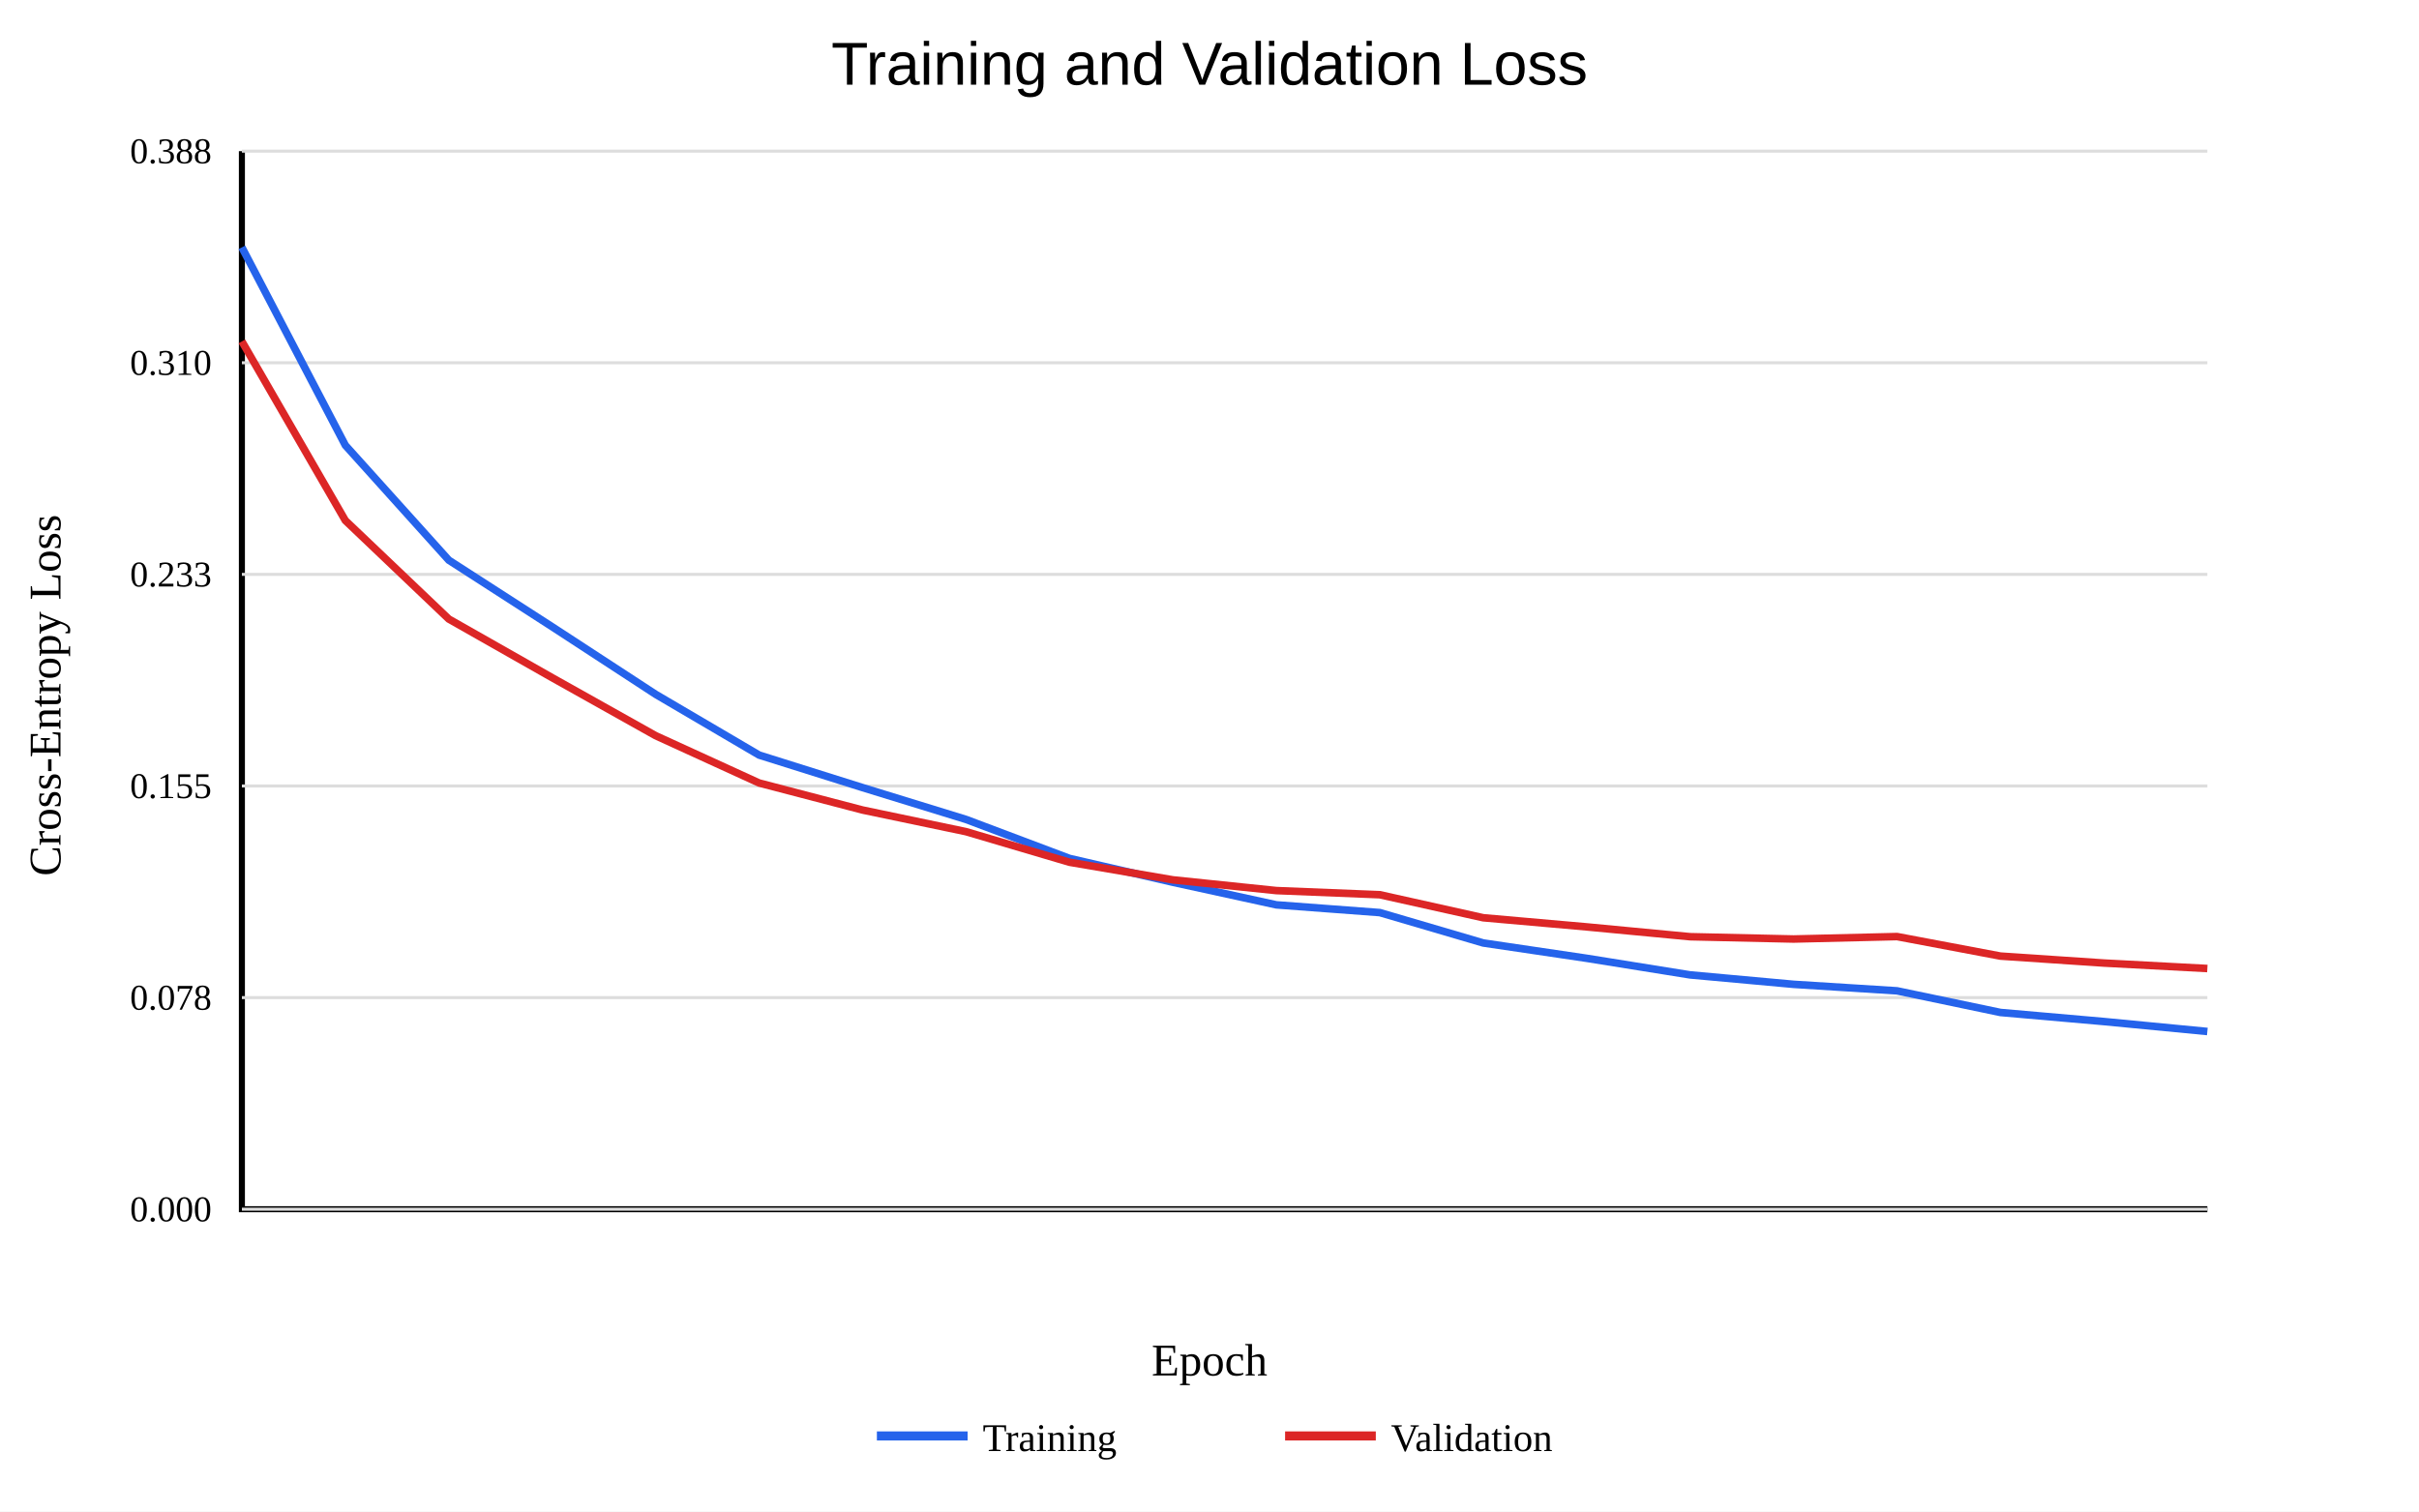
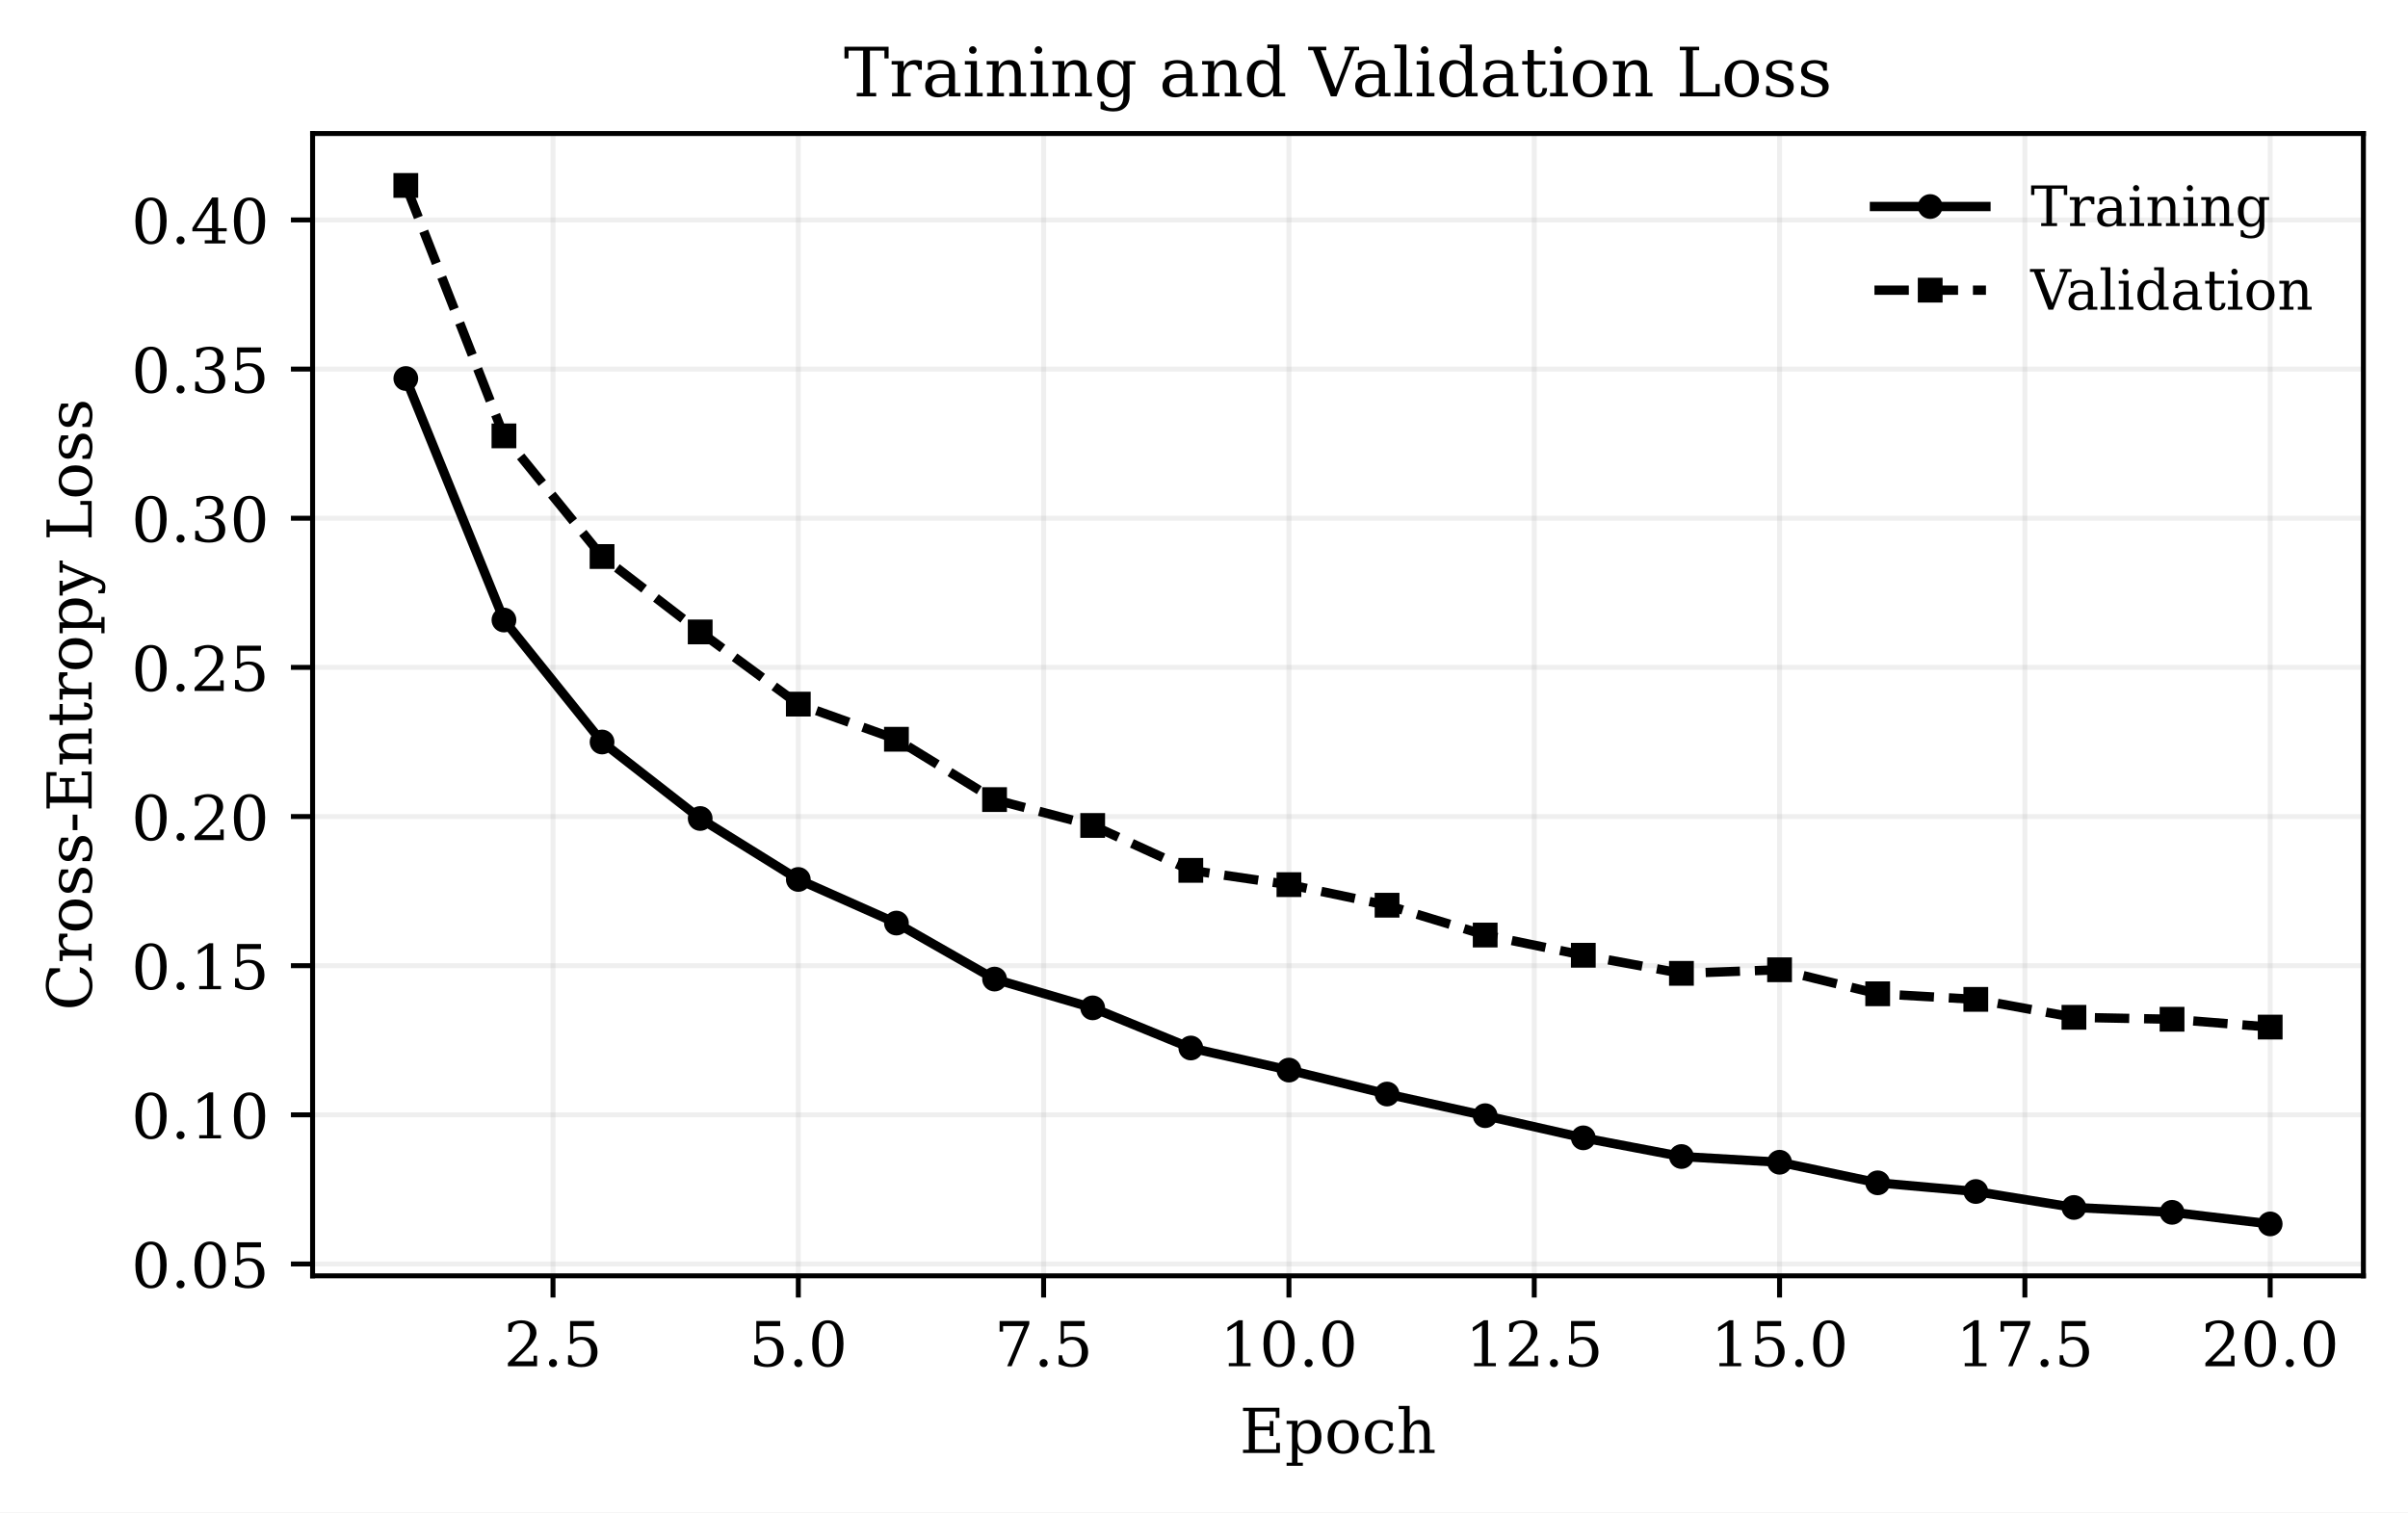
- <svg xmlns="http://www.w3.org/2000/svg" width="800" height="500">
-   <rect width="100%" height="100%" fill="white" />
-   <text x="400" y="28" text-anchor="middle" font-size="20" font-family="Arial">Training and Validation Loss</text>
-   <path d="M80 50 V400 H730" fill="none" stroke="black" stroke-width="2" />
-   <line x1="80" y1="400.00" x2="730" y2="400.00" stroke="#dddddd" />
-   <text x="70" y="404.00" text-anchor="end" font-size="12">0.000</text>
-   <line x1="80" y1="330.00" x2="730" y2="330.00" stroke="#dddddd" />
-   <text x="70" y="334.00" text-anchor="end" font-size="12">0.078</text>
-   <line x1="80" y1="260.00" x2="730" y2="260.00" stroke="#dddddd" />
-   <text x="70" y="264.00" text-anchor="end" font-size="12">0.155</text>
-   <line x1="80" y1="190.00" x2="730" y2="190.00" stroke="#dddddd" />
-   <text x="70" y="194.00" text-anchor="end" font-size="12">0.233</text>
-   <line x1="80" y1="120.00" x2="730" y2="120.00" stroke="#dddddd" />
-   <text x="70" y="124.00" text-anchor="end" font-size="12">0.310</text>
-   <line x1="80" y1="50.00" x2="730" y2="50.00" stroke="#dddddd" />
-   <text x="70" y="54.00" text-anchor="end" font-size="12">0.388</text>
-   <polyline fill="none" stroke="#2563eb" stroke-width="2.5" points="80.00,81.82 114.21,147.30 148.42,185.30 182.63,207.35 216.84,229.68 251.05,249.77 285.26,260.53 319.47,271.06 353.68,283.95 387.89,291.85 422.11,299.32 456.32,301.88 490.53,311.93 524.74,317.00 558.95,322.49 593.16,325.61 627.37,327.76 661.58,334.92 695.79,337.92 730.00,341.21 " />
-   <polyline fill="none" stroke="#dc2626" stroke-width="2.5" points="80.00,112.93 114.21,172.18 148.42,204.77 182.63,224.19 216.84,243.36 251.05,259.01 285.26,267.95 319.47,275.11 353.68,285.22 387.89,291.05 422.11,294.60 456.32,295.97 490.53,303.59 524.74,306.61 558.95,309.86 593.16,310.62 627.37,309.81 661.58,316.27 695.79,318.57 730.00,320.38 " />
-   <text x="400" y="455" text-anchor="middle" font-size="15">Epoch</text>
-   <text x="20" y="230" text-anchor="middle" font-size="15" transform="rotate(-90 20 230)">Cross-Entropy Loss</text>
-   <line x1="290" y1="475" x2="320" y2="475" stroke="#2563eb" stroke-width="3" />
-   <text x="325" y="480" font-size="13">Training</text>
-   <line x1="425" y1="475" x2="455" y2="475" stroke="#dc2626" stroke-width="3" />
-   <text x="460" y="480" font-size="13">Validation</text>
+ <svg xmlns="http://www.w3.org/2000/svg" xmlns:xlink="http://www.w3.org/1999/xlink" width="388.746pt" height="244.197pt" viewBox="0 0 388.746 244.197" version="1.1">
+   <defs>
+     <style type="text/css">*{stroke-linejoin: round; stroke-linecap: butt}</style>
+   </defs>
+   <g id="figure_1">
+     <g id="patch_1">
+       <path d="M 0 244.197  L 388.746 244.197  L 388.746 0  L 0 0  z " style="fill: #ffffff" />
+     </g>
+     <g id="axes_1">
+       <g id="patch_2">
+         <path d="M 50.466 205.996  L 381.546 205.996  L 381.546 21.558  L 50.466 21.558  z " style="fill: #ffffff" />
+       </g>
+       <g id="matplotlib.axis_1">
+         <g id="xtick_1">
+           <g id="line2d_1">
+             <path d="M 89.276 205.996  L 89.276 21.558  " clip-path="url(#p674679a2ee)" style="fill: none; stroke: #b0b0b0; stroke-opacity: 0.2; stroke-width: 0.8; stroke-linecap: square" />
+           </g>
+           <g id="line2d_2">
+             <defs>
+               <path id="m01c75f1c2e" d="M 0 0  L 0 3.5  " style="stroke: #000000; stroke-width: 0.8" />
+             </defs>
+             <g>
+               <use xlink:href="#m01c75f1c2e" x="89.276" y="205.996" style="stroke: #000000; stroke-width: 0.8" />
+             </g>
+           </g>
+           <g id="text_1">
+             <text style="font-size: 10px; font-family: 'DejaVu Serif', 'Bitstream Vera Serif', 'Computer Modern Roman', 'New Century Schoolbook', 'Century Schoolbook L', 'Utopia', 'ITC Bookman', 'Bookman', 'Nimbus Roman No9 L', 'Times New Roman', 'Times', 'Palatino', 'Charter', serif; text-anchor: middle" x="89.276" y="220.594" transform="rotate(-0 89.27644 220.5936)">2.5</text>
+           </g>
+         </g>
+         <g id="xtick_2">
+           <g id="line2d_3">
+             <path d="M 128.879 205.996  L 128.879 21.558  " clip-path="url(#p674679a2ee)" style="fill: none; stroke: #b0b0b0; stroke-opacity: 0.2; stroke-width: 0.8; stroke-linecap: square" />
+           </g>
+           <g id="line2d_4">
+             <g>
+               <use xlink:href="#m01c75f1c2e" x="128.879" y="205.996" style="stroke: #000000; stroke-width: 0.8" />
+             </g>
+           </g>
+           <g id="text_2">
+             <text style="font-size: 10px; font-family: 'DejaVu Serif', 'Bitstream Vera Serif', 'Computer Modern Roman', 'New Century Schoolbook', 'Century Schoolbook L', 'Utopia', 'ITC Bookman', 'Bookman', 'Nimbus Roman No9 L', 'Times New Roman', 'Times', 'Palatino', 'Charter', serif; text-anchor: middle" x="128.879" y="220.594" transform="rotate(-0 128.8793 220.5936)">5.0</text>
+           </g>
+         </g>
+         <g id="xtick_3">
+           <g id="line2d_5">
+             <path d="M 168.482 205.996  L 168.482 21.558  " clip-path="url(#p674679a2ee)" style="fill: none; stroke: #b0b0b0; stroke-opacity: 0.2; stroke-width: 0.8; stroke-linecap: square" />
+           </g>
+           <g id="line2d_6">
+             <g>
+               <use xlink:href="#m01c75f1c2e" x="168.482" y="205.996" style="stroke: #000000; stroke-width: 0.8" />
+             </g>
+           </g>
+           <g id="text_3">
+             <text style="font-size: 10px; font-family: 'DejaVu Serif', 'Bitstream Vera Serif', 'Computer Modern Roman', 'New Century Schoolbook', 'Century Schoolbook L', 'Utopia', 'ITC Bookman', 'Bookman', 'Nimbus Roman No9 L', 'Times New Roman', 'Times', 'Palatino', 'Charter', serif; text-anchor: middle" x="168.482" y="220.594" transform="rotate(-0 168.4822 220.5936)">7.5</text>
+           </g>
+         </g>
+         <g id="xtick_4">
+           <g id="line2d_7">
+             <path d="M 208.085 205.996  L 208.085 21.558  " clip-path="url(#p674679a2ee)" style="fill: none; stroke: #b0b0b0; stroke-opacity: 0.2; stroke-width: 0.8; stroke-linecap: square" />
+           </g>
+           <g id="line2d_8">
+             <g>
+               <use xlink:href="#m01c75f1c2e" x="208.085" y="205.996" style="stroke: #000000; stroke-width: 0.8" />
+             </g>
+           </g>
+           <g id="text_4">
+             <text style="font-size: 10px; font-family: 'DejaVu Serif', 'Bitstream Vera Serif', 'Computer Modern Roman', 'New Century Schoolbook', 'Century Schoolbook L', 'Utopia', 'ITC Bookman', 'Bookman', 'Nimbus Roman No9 L', 'Times New Roman', 'Times', 'Palatino', 'Charter', serif; text-anchor: middle" x="208.085" y="220.594" transform="rotate(-0 208.0851 220.5936)">10.0</text>
+           </g>
+         </g>
+         <g id="xtick_5">
+           <g id="line2d_9">
+             <path d="M 247.688 205.996  L 247.688 21.558  " clip-path="url(#p674679a2ee)" style="fill: none; stroke: #b0b0b0; stroke-opacity: 0.2; stroke-width: 0.8; stroke-linecap: square" />
+           </g>
+           <g id="line2d_10">
+             <g>
+               <use xlink:href="#m01c75f1c2e" x="247.688" y="205.996" style="stroke: #000000; stroke-width: 0.8" />
+             </g>
+           </g>
+           <g id="text_5">
+             <text style="font-size: 10px; font-family: 'DejaVu Serif', 'Bitstream Vera Serif', 'Computer Modern Roman', 'New Century Schoolbook', 'Century Schoolbook L', 'Utopia', 'ITC Bookman', 'Bookman', 'Nimbus Roman No9 L', 'Times New Roman', 'Times', 'Palatino', 'Charter', serif; text-anchor: middle" x="247.688" y="220.594" transform="rotate(-0 247.6879 220.5936)">12.5</text>
+           </g>
+         </g>
+         <g id="xtick_6">
+           <g id="line2d_11">
+             <path d="M 287.291 205.996  L 287.291 21.558  " clip-path="url(#p674679a2ee)" style="fill: none; stroke: #b0b0b0; stroke-opacity: 0.2; stroke-width: 0.8; stroke-linecap: square" />
+           </g>
+           <g id="line2d_12">
+             <g>
+               <use xlink:href="#m01c75f1c2e" x="287.291" y="205.996" style="stroke: #000000; stroke-width: 0.8" />
+             </g>
+           </g>
+           <g id="text_6">
+             <text style="font-size: 10px; font-family: 'DejaVu Serif', 'Bitstream Vera Serif', 'Computer Modern Roman', 'New Century Schoolbook', 'Century Schoolbook L', 'Utopia', 'ITC Bookman', 'Bookman', 'Nimbus Roman No9 L', 'Times New Roman', 'Times', 'Palatino', 'Charter', serif; text-anchor: middle" x="287.291" y="220.594" transform="rotate(-0 287.2908 220.5936)">15.0</text>
+           </g>
+         </g>
+         <g id="xtick_7">
+           <g id="line2d_13">
+             <path d="M 326.894 205.996  L 326.894 21.558  " clip-path="url(#p674679a2ee)" style="fill: none; stroke: #b0b0b0; stroke-opacity: 0.2; stroke-width: 0.8; stroke-linecap: square" />
+           </g>
+           <g id="line2d_14">
+             <g>
+               <use xlink:href="#m01c75f1c2e" x="326.894" y="205.996" style="stroke: #000000; stroke-width: 0.8" />
+             </g>
+           </g>
+           <g id="text_7">
+             <text style="font-size: 10px; font-family: 'DejaVu Serif', 'Bitstream Vera Serif', 'Computer Modern Roman', 'New Century Schoolbook', 'Century Schoolbook L', 'Utopia', 'ITC Bookman', 'Bookman', 'Nimbus Roman No9 L', 'Times New Roman', 'Times', 'Palatino', 'Charter', serif; text-anchor: middle" x="326.894" y="220.594" transform="rotate(-0 326.8937 220.5936)">17.5</text>
+           </g>
+         </g>
+         <g id="xtick_8">
+           <g id="line2d_15">
+             <path d="M 366.497 205.996  L 366.497 21.558  " clip-path="url(#p674679a2ee)" style="fill: none; stroke: #b0b0b0; stroke-opacity: 0.2; stroke-width: 0.8; stroke-linecap: square" />
+           </g>
+           <g id="line2d_16">
+             <g>
+               <use xlink:href="#m01c75f1c2e" x="366.497" y="205.996" style="stroke: #000000; stroke-width: 0.8" />
+             </g>
+           </g>
+           <g id="text_8">
+             <text style="font-size: 10px; font-family: 'DejaVu Serif', 'Bitstream Vera Serif', 'Computer Modern Roman', 'New Century Schoolbook', 'Century Schoolbook L', 'Utopia', 'ITC Bookman', 'Bookman', 'Nimbus Roman No9 L', 'Times New Roman', 'Times', 'Palatino', 'Charter', serif; text-anchor: middle" x="366.497" y="220.594" transform="rotate(-0 366.4965 220.5936)">20.0</text>
+           </g>
+         </g>
+         <g id="text_9">
+           <text style="font-size: 10px; font-family: 'DejaVu Serif', 'Bitstream Vera Serif', 'Computer Modern Roman', 'New Century Schoolbook', 'Century Schoolbook L', 'Utopia', 'ITC Bookman', 'Bookman', 'Nimbus Roman No9 L', 'Times New Roman', 'Times', 'Palatino', 'Charter', serif; text-anchor: middle" x="216.006" y="234.594" transform="rotate(-0 216.0056 234.5944)">Epoch</text>
+         </g>
+       </g>
+       <g id="matplotlib.axis_2">
+         <g id="ytick_1">
+           <g id="line2d_17">
+             <path d="M 50.466 204.081  L 381.546 204.081  " clip-path="url(#p674679a2ee)" style="fill: none; stroke: #b0b0b0; stroke-opacity: 0.2; stroke-width: 0.8; stroke-linecap: square" />
+           </g>
+           <g id="line2d_18">
+             <defs>
+               <path id="m21b908d19c" d="M 0 0  L -3.5 0  " style="stroke: #000000; stroke-width: 0.8" />
+             </defs>
+             <g>
+               <use xlink:href="#m21b908d19c" x="50.466" y="204.081" style="stroke: #000000; stroke-width: 0.8" />
+             </g>
+           </g>
+           <g id="text_10">
+             <text style="font-size: 10px; font-family: 'DejaVu Serif', 'Bitstream Vera Serif', 'Computer Modern Roman', 'New Century Schoolbook', 'Century Schoolbook L', 'Utopia', 'ITC Bookman', 'Bookman', 'Nimbus Roman No9 L', 'Times New Roman', 'Times', 'Palatino', 'Charter', serif; text-anchor: end" x="43.466" y="207.879" transform="rotate(-0 43.46563 207.8794)">0.05</text>
+           </g>
+         </g>
+         <g id="ytick_2">
+           <g id="line2d_19">
+             <path d="M 50.466 179.999  L 381.546 179.999  " clip-path="url(#p674679a2ee)" style="fill: none; stroke: #b0b0b0; stroke-opacity: 0.2; stroke-width: 0.8; stroke-linecap: square" />
+           </g>
+           <g id="line2d_20">
+             <g>
+               <use xlink:href="#m21b908d19c" x="50.466" y="179.999" style="stroke: #000000; stroke-width: 0.8" />
+             </g>
+           </g>
+           <g id="text_11">
+             <text style="font-size: 10px; font-family: 'DejaVu Serif', 'Bitstream Vera Serif', 'Computer Modern Roman', 'New Century Schoolbook', 'Century Schoolbook L', 'Utopia', 'ITC Bookman', 'Bookman', 'Nimbus Roman No9 L', 'Times New Roman', 'Times', 'Palatino', 'Charter', serif; text-anchor: end" x="43.466" y="183.798" transform="rotate(-0 43.46563 183.7983)">0.10</text>
+           </g>
+         </g>
+         <g id="ytick_3">
+           <g id="line2d_21">
+             <path d="M 50.466 155.918  L 381.546 155.918  " clip-path="url(#p674679a2ee)" style="fill: none; stroke: #b0b0b0; stroke-opacity: 0.2; stroke-width: 0.8; stroke-linecap: square" />
+           </g>
+           <g id="line2d_22">
+             <g>
+               <use xlink:href="#m21b908d19c" x="50.466" y="155.918" style="stroke: #000000; stroke-width: 0.8" />
+             </g>
+           </g>
+           <g id="text_12">
+             <text style="font-size: 10px; font-family: 'DejaVu Serif', 'Bitstream Vera Serif', 'Computer Modern Roman', 'New Century Schoolbook', 'Century Schoolbook L', 'Utopia', 'ITC Bookman', 'Bookman', 'Nimbus Roman No9 L', 'Times New Roman', 'Times', 'Palatino', 'Charter', serif; text-anchor: end" x="43.466" y="159.717" transform="rotate(-0 43.46563 159.7171)">0.15</text>
+           </g>
+         </g>
+         <g id="ytick_4">
+           <g id="line2d_23">
+             <path d="M 50.466 131.837  L 381.546 131.837  " clip-path="url(#p674679a2ee)" style="fill: none; stroke: #b0b0b0; stroke-opacity: 0.2; stroke-width: 0.8; stroke-linecap: square" />
+           </g>
+           <g id="line2d_24">
+             <g>
+               <use xlink:href="#m21b908d19c" x="50.466" y="131.837" style="stroke: #000000; stroke-width: 0.8" />
+             </g>
+           </g>
+           <g id="text_13">
+             <text style="font-size: 10px; font-family: 'DejaVu Serif', 'Bitstream Vera Serif', 'Computer Modern Roman', 'New Century Schoolbook', 'Century Schoolbook L', 'Utopia', 'ITC Bookman', 'Bookman', 'Nimbus Roman No9 L', 'Times New Roman', 'Times', 'Palatino', 'Charter', serif; text-anchor: end" x="43.466" y="135.636" transform="rotate(-0 43.46563 135.6359)">0.20</text>
+           </g>
+         </g>
+         <g id="ytick_5">
+           <g id="line2d_25">
+             <path d="M 50.466 107.756  L 381.546 107.756  " clip-path="url(#p674679a2ee)" style="fill: none; stroke: #b0b0b0; stroke-opacity: 0.2; stroke-width: 0.8; stroke-linecap: square" />
+           </g>
+           <g id="line2d_26">
+             <g>
+               <use xlink:href="#m21b908d19c" x="50.466" y="107.756" style="stroke: #000000; stroke-width: 0.8" />
+             </g>
+           </g>
+           <g id="text_14">
+             <text style="font-size: 10px; font-family: 'DejaVu Serif', 'Bitstream Vera Serif', 'Computer Modern Roman', 'New Century Schoolbook', 'Century Schoolbook L', 'Utopia', 'ITC Bookman', 'Bookman', 'Nimbus Roman No9 L', 'Times New Roman', 'Times', 'Palatino', 'Charter', serif; text-anchor: end" x="43.466" y="111.555" transform="rotate(-0 43.46563 111.5547)">0.25</text>
+           </g>
+         </g>
+         <g id="ytick_6">
+           <g id="line2d_27">
+             <path d="M 50.466 83.675  L 381.546 83.675  " clip-path="url(#p674679a2ee)" style="fill: none; stroke: #b0b0b0; stroke-opacity: 0.2; stroke-width: 0.8; stroke-linecap: square" />
+           </g>
+           <g id="line2d_28">
+             <g>
+               <use xlink:href="#m21b908d19c" x="50.466" y="83.675" style="stroke: #000000; stroke-width: 0.8" />
+             </g>
+           </g>
+           <g id="text_15">
+             <text style="font-size: 10px; font-family: 'DejaVu Serif', 'Bitstream Vera Serif', 'Computer Modern Roman', 'New Century Schoolbook', 'Century Schoolbook L', 'Utopia', 'ITC Bookman', 'Bookman', 'Nimbus Roman No9 L', 'Times New Roman', 'Times', 'Palatino', 'Charter', serif; text-anchor: end" x="43.466" y="87.473" transform="rotate(-0 43.46563 87.47348)">0.30</text>
+           </g>
+         </g>
+         <g id="ytick_7">
+           <g id="line2d_29">
+             <path d="M 50.466 59.593  L 381.546 59.593  " clip-path="url(#p674679a2ee)" style="fill: none; stroke: #b0b0b0; stroke-opacity: 0.2; stroke-width: 0.8; stroke-linecap: square" />
+           </g>
+           <g id="line2d_30">
+             <g>
+               <use xlink:href="#m21b908d19c" x="50.466" y="59.593" style="stroke: #000000; stroke-width: 0.8" />
+             </g>
+           </g>
+           <g id="text_16">
+             <text style="font-size: 10px; font-family: 'DejaVu Serif', 'Bitstream Vera Serif', 'Computer Modern Roman', 'New Century Schoolbook', 'Century Schoolbook L', 'Utopia', 'ITC Bookman', 'Bookman', 'Nimbus Roman No9 L', 'Times New Roman', 'Times', 'Palatino', 'Charter', serif; text-anchor: end" x="43.466" y="63.392" transform="rotate(-0 43.46563 63.39229)">0.35</text>
+           </g>
+         </g>
+         <g id="ytick_8">
+           <g id="line2d_31">
+             <path d="M 50.466 35.512  L 381.546 35.512  " clip-path="url(#p674679a2ee)" style="fill: none; stroke: #b0b0b0; stroke-opacity: 0.2; stroke-width: 0.8; stroke-linecap: square" />
+           </g>
+           <g id="line2d_32">
+             <g>
+               <use xlink:href="#m21b908d19c" x="50.466" y="35.512" style="stroke: #000000; stroke-width: 0.8" />
+             </g>
+           </g>
+           <g id="text_17">
+             <text style="font-size: 10px; font-family: 'DejaVu Serif', 'Bitstream Vera Serif', 'Computer Modern Roman', 'New Century Schoolbook', 'Century Schoolbook L', 'Utopia', 'ITC Bookman', 'Bookman', 'Nimbus Roman No9 L', 'Times New Roman', 'Times', 'Palatino', 'Charter', serif; text-anchor: end" x="43.466" y="39.311" transform="rotate(-0 43.46563 39.3111)">0.40</text>
+           </g>
+         </g>
+         <g id="text_18">
+           <text style="font-size: 10px; font-family: 'DejaVu Serif', 'Bitstream Vera Serif', 'Computer Modern Roman', 'New Century Schoolbook', 'Century Schoolbook L', 'Utopia', 'ITC Bookman', 'Bookman', 'Nimbus Roman No9 L', 'Times New Roman', 'Times', 'Palatino', 'Charter', serif; text-anchor: middle" x="14.798" y="113.777" transform="rotate(-90 14.79766 113.7771)">Cross-Entropy Loss</text>
+         </g>
+       </g>
+       <g id="line2d_33">
+         <path d="M 65.515 61.114  L 81.356 100.109  L 97.197 119.804  L 113.038 132.153  L 128.879 141.997  L 144.72 149.038  L 160.562 158.081  L 176.403 162.728  L 192.244 169.208  L 208.085 172.777  L 223.926 176.643  L 239.767 180.136  L 255.608 183.715  L 271.45 186.731  L 287.291 187.654  L 303.132 190.978  L 318.973 192.381  L 334.814 194.956  L 350.655 195.741  L 366.497 197.612  " clip-path="url(#p674679a2ee)" style="fill: none; stroke: #000000; stroke-width: 1.5; stroke-linecap: square" />
+         <defs>
+           <path id="m950d945696" d="M 0 1.5  C 0.398 1.5 0.779 1.342 1.061 1.061  C 1.342 0.779 1.5 0.398 1.5 0  C 1.5 -0.398 1.342 -0.779 1.061 -1.061  C 0.779 -1.342 0.398 -1.5 0 -1.5  C -0.398 -1.5 -0.779 -1.342 -1.061 -1.061  C -1.342 -0.779 -1.5 -0.398 -1.5 0  C -1.5 0.398 -1.342 0.779 -1.061 1.061  C -0.779 1.342 -0.398 1.5 0 1.5  z " style="stroke: #000000" />
+         </defs>
+         <g clip-path="url(#p674679a2ee)">
+           <use xlink:href="#m950d945696" x="65.515" y="61.114" style="stroke: #000000" />
+           <use xlink:href="#m950d945696" x="81.356" y="100.109" style="stroke: #000000" />
+           <use xlink:href="#m950d945696" x="97.197" y="119.804" style="stroke: #000000" />
+           <use xlink:href="#m950d945696" x="113.038" y="132.153" style="stroke: #000000" />
+           <use xlink:href="#m950d945696" x="128.879" y="141.997" style="stroke: #000000" />
+           <use xlink:href="#m950d945696" x="144.72" y="149.038" style="stroke: #000000" />
+           <use xlink:href="#m950d945696" x="160.562" y="158.081" style="stroke: #000000" />
+           <use xlink:href="#m950d945696" x="176.403" y="162.728" style="stroke: #000000" />
+           <use xlink:href="#m950d945696" x="192.244" y="169.208" style="stroke: #000000" />
+           <use xlink:href="#m950d945696" x="208.085" y="172.777" style="stroke: #000000" />
+           <use xlink:href="#m950d945696" x="223.926" y="176.643" style="stroke: #000000" />
+           <use xlink:href="#m950d945696" x="239.767" y="180.136" style="stroke: #000000" />
+           <use xlink:href="#m950d945696" x="255.608" y="183.715" style="stroke: #000000" />
+           <use xlink:href="#m950d945696" x="271.45" y="186.731" style="stroke: #000000" />
+           <use xlink:href="#m950d945696" x="287.291" y="187.654" style="stroke: #000000" />
+           <use xlink:href="#m950d945696" x="303.132" y="190.978" style="stroke: #000000" />
+           <use xlink:href="#m950d945696" x="318.973" y="192.381" style="stroke: #000000" />
+           <use xlink:href="#m950d945696" x="334.814" y="194.956" style="stroke: #000000" />
+           <use xlink:href="#m950d945696" x="350.655" y="195.741" style="stroke: #000000" />
+           <use xlink:href="#m950d945696" x="366.497" y="197.612" style="stroke: #000000" />
+         </g>
+       </g>
+       <g id="line2d_34">
+         <path d="M 65.515 29.942  L 81.356 70.376  L 97.197 89.857  L 113.038 102.031  L 128.879 113.687  L 144.72 119.359  L 160.562 129.101  L 176.403 133.279  L 192.244 140.528  L 208.085 142.833  L 223.926 146.154  L 239.767 150.972  L 255.608 154.234  L 271.45 157.156  L 287.291 156.579  L 303.132 160.456  L 318.973 161.358  L 334.814 164.255  L 350.655 164.57  L 366.497 165.832  " clip-path="url(#p674679a2ee)" style="fill: none; stroke-dasharray: 5.55,2.4; stroke-dashoffset: 0; stroke: #000000; stroke-width: 1.5" />
+         <defs>
+           <path id="md258672df0" d="M -1.5 1.5  L 1.5 1.5  L 1.5 -1.5  L -1.5 -1.5  z " style="stroke: #000000; stroke-linejoin: miter" />
+         </defs>
+         <g clip-path="url(#p674679a2ee)">
+           <use xlink:href="#md258672df0" x="65.515" y="29.942" style="stroke: #000000; stroke-linejoin: miter" />
+           <use xlink:href="#md258672df0" x="81.356" y="70.376" style="stroke: #000000; stroke-linejoin: miter" />
+           <use xlink:href="#md258672df0" x="97.197" y="89.857" style="stroke: #000000; stroke-linejoin: miter" />
+           <use xlink:href="#md258672df0" x="113.038" y="102.031" style="stroke: #000000; stroke-linejoin: miter" />
+           <use xlink:href="#md258672df0" x="128.879" y="113.687" style="stroke: #000000; stroke-linejoin: miter" />
+           <use xlink:href="#md258672df0" x="144.72" y="119.359" style="stroke: #000000; stroke-linejoin: miter" />
+           <use xlink:href="#md258672df0" x="160.562" y="129.101" style="stroke: #000000; stroke-linejoin: miter" />
+           <use xlink:href="#md258672df0" x="176.403" y="133.279" style="stroke: #000000; stroke-linejoin: miter" />
+           <use xlink:href="#md258672df0" x="192.244" y="140.528" style="stroke: #000000; stroke-linejoin: miter" />
+           <use xlink:href="#md258672df0" x="208.085" y="142.833" style="stroke: #000000; stroke-linejoin: miter" />
+           <use xlink:href="#md258672df0" x="223.926" y="146.154" style="stroke: #000000; stroke-linejoin: miter" />
+           <use xlink:href="#md258672df0" x="239.767" y="150.972" style="stroke: #000000; stroke-linejoin: miter" />
+           <use xlink:href="#md258672df0" x="255.608" y="154.234" style="stroke: #000000; stroke-linejoin: miter" />
+           <use xlink:href="#md258672df0" x="271.45" y="157.156" style="stroke: #000000; stroke-linejoin: miter" />
+           <use xlink:href="#md258672df0" x="287.291" y="156.579" style="stroke: #000000; stroke-linejoin: miter" />
+           <use xlink:href="#md258672df0" x="303.132" y="160.456" style="stroke: #000000; stroke-linejoin: miter" />
+           <use xlink:href="#md258672df0" x="318.973" y="161.358" style="stroke: #000000; stroke-linejoin: miter" />
+           <use xlink:href="#md258672df0" x="334.814" y="164.255" style="stroke: #000000; stroke-linejoin: miter" />
+           <use xlink:href="#md258672df0" x="350.655" y="164.57" style="stroke: #000000; stroke-linejoin: miter" />
+           <use xlink:href="#md258672df0" x="366.497" y="165.832" style="stroke: #000000; stroke-linejoin: miter" />
+         </g>
+       </g>
+       <g id="patch_3">
+         <path d="M 50.466 205.996  L 50.466 21.558  " style="fill: none; stroke: #000000; stroke-width: 0.8; stroke-linejoin: miter; stroke-linecap: square" />
+       </g>
+       <g id="patch_4">
+         <path d="M 381.546 205.996  L 381.546 21.558  " style="fill: none; stroke: #000000; stroke-width: 0.8; stroke-linejoin: miter; stroke-linecap: square" />
+       </g>
+       <g id="patch_5">
+         <path d="M 50.466 205.996  L 381.546 205.996  " style="fill: none; stroke: #000000; stroke-width: 0.8; stroke-linejoin: miter; stroke-linecap: square" />
+       </g>
+       <g id="patch_6">
+         <path d="M 50.466 21.558  L 381.546 21.558  " style="fill: none; stroke: #000000; stroke-width: 0.8; stroke-linejoin: miter; stroke-linecap: square" />
+       </g>
+       <g id="text_19">
+         <text style="font-size: 11px; font-family: 'DejaVu Serif', 'Bitstream Vera Serif', 'Computer Modern Roman', 'New Century Schoolbook', 'Century Schoolbook L', 'Utopia', 'ITC Bookman', 'Bookman', 'Nimbus Roman No9 L', 'Times New Roman', 'Times', 'Palatino', 'Charter', serif; text-anchor: middle" x="216.006" y="15.558" transform="rotate(-0 216.0056 15.55828)">Training and Validation Loss</text>
+       </g>
+       <g id="legend_1">
+         <g id="line2d_35">
+           <path d="M 302.61 33.347  L 311.61 33.347  L 320.61 33.347  " style="fill: none; stroke: #000000; stroke-width: 1.5; stroke-linecap: square" />
+           <g>
+             <use xlink:href="#m950d945696" x="311.61" y="33.347" style="stroke: #000000" />
+           </g>
+         </g>
+         <g id="text_20">
+           <text style="font-size: 9px; font-family: 'DejaVu Serif', 'Bitstream Vera Serif', 'Computer Modern Roman', 'New Century Schoolbook', 'Century Schoolbook L', 'Utopia', 'ITC Bookman', 'Bookman', 'Nimbus Roman No9 L', 'Times New Roman', 'Times', 'Palatino', 'Charter', serif; text-anchor: start" x="327.81" y="36.497" transform="rotate(-0 327.81 36.49688)">Training</text>
+         </g>
+         <g id="line2d_36">
+           <path d="M 302.61 46.848  L 311.61 46.848  L 320.61 46.848  " style="fill: none; stroke-dasharray: 5.55,2.4; stroke-dashoffset: 0; stroke: #000000; stroke-width: 1.5" />
+           <g>
+             <use xlink:href="#md258672df0" x="311.61" y="46.848" style="stroke: #000000; stroke-linejoin: miter" />
+           </g>
+         </g>
+         <g id="text_21">
+           <text style="font-size: 9px; font-family: 'DejaVu Serif', 'Bitstream Vera Serif', 'Computer Modern Roman', 'New Century Schoolbook', 'Century Schoolbook L', 'Utopia', 'ITC Bookman', 'Bookman', 'Nimbus Roman No9 L', 'Times New Roman', 'Times', 'Palatino', 'Charter', serif; text-anchor: start" x="327.81" y="49.998" transform="rotate(-0 327.81 49.99758)">Validation</text>
+         </g>
+       </g>
+     </g>
+   </g>
+   <defs>
+     <clipPath id="p674679a2ee">
+       <rect x="50.466" y="21.558" width="331.08" height="184.438" />
+     </clipPath>
+   </defs>
</svg>
